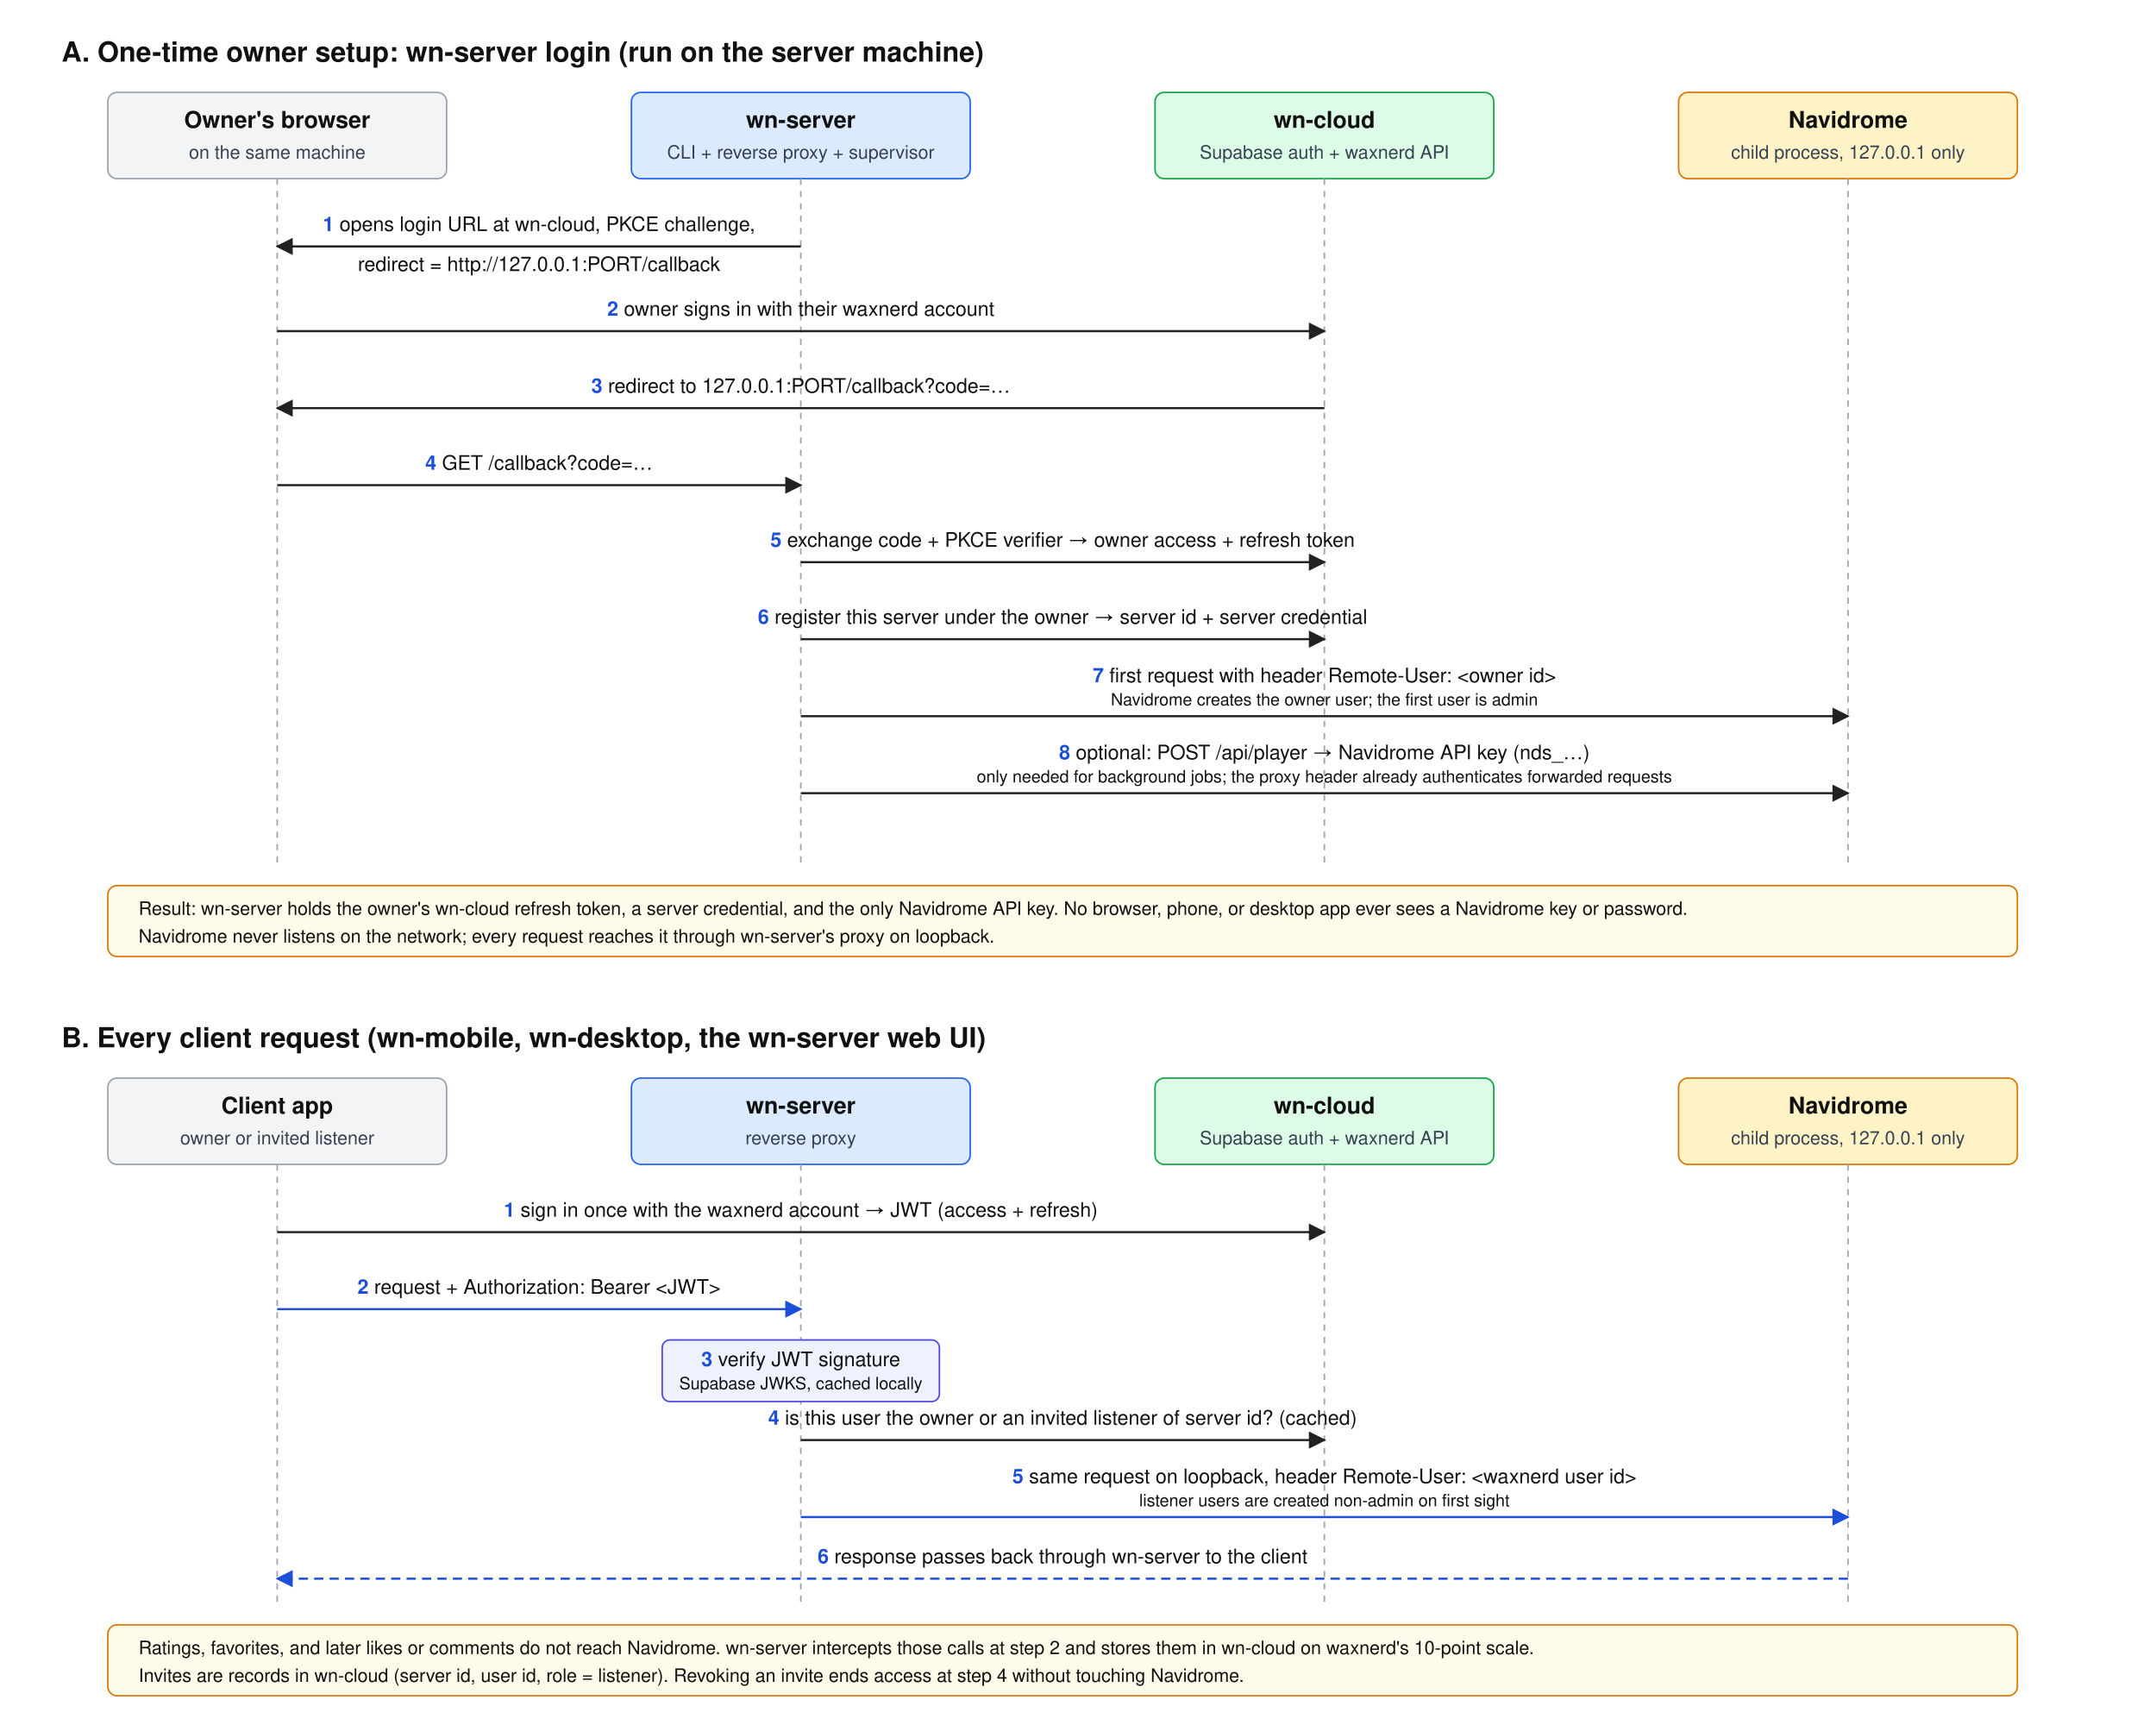
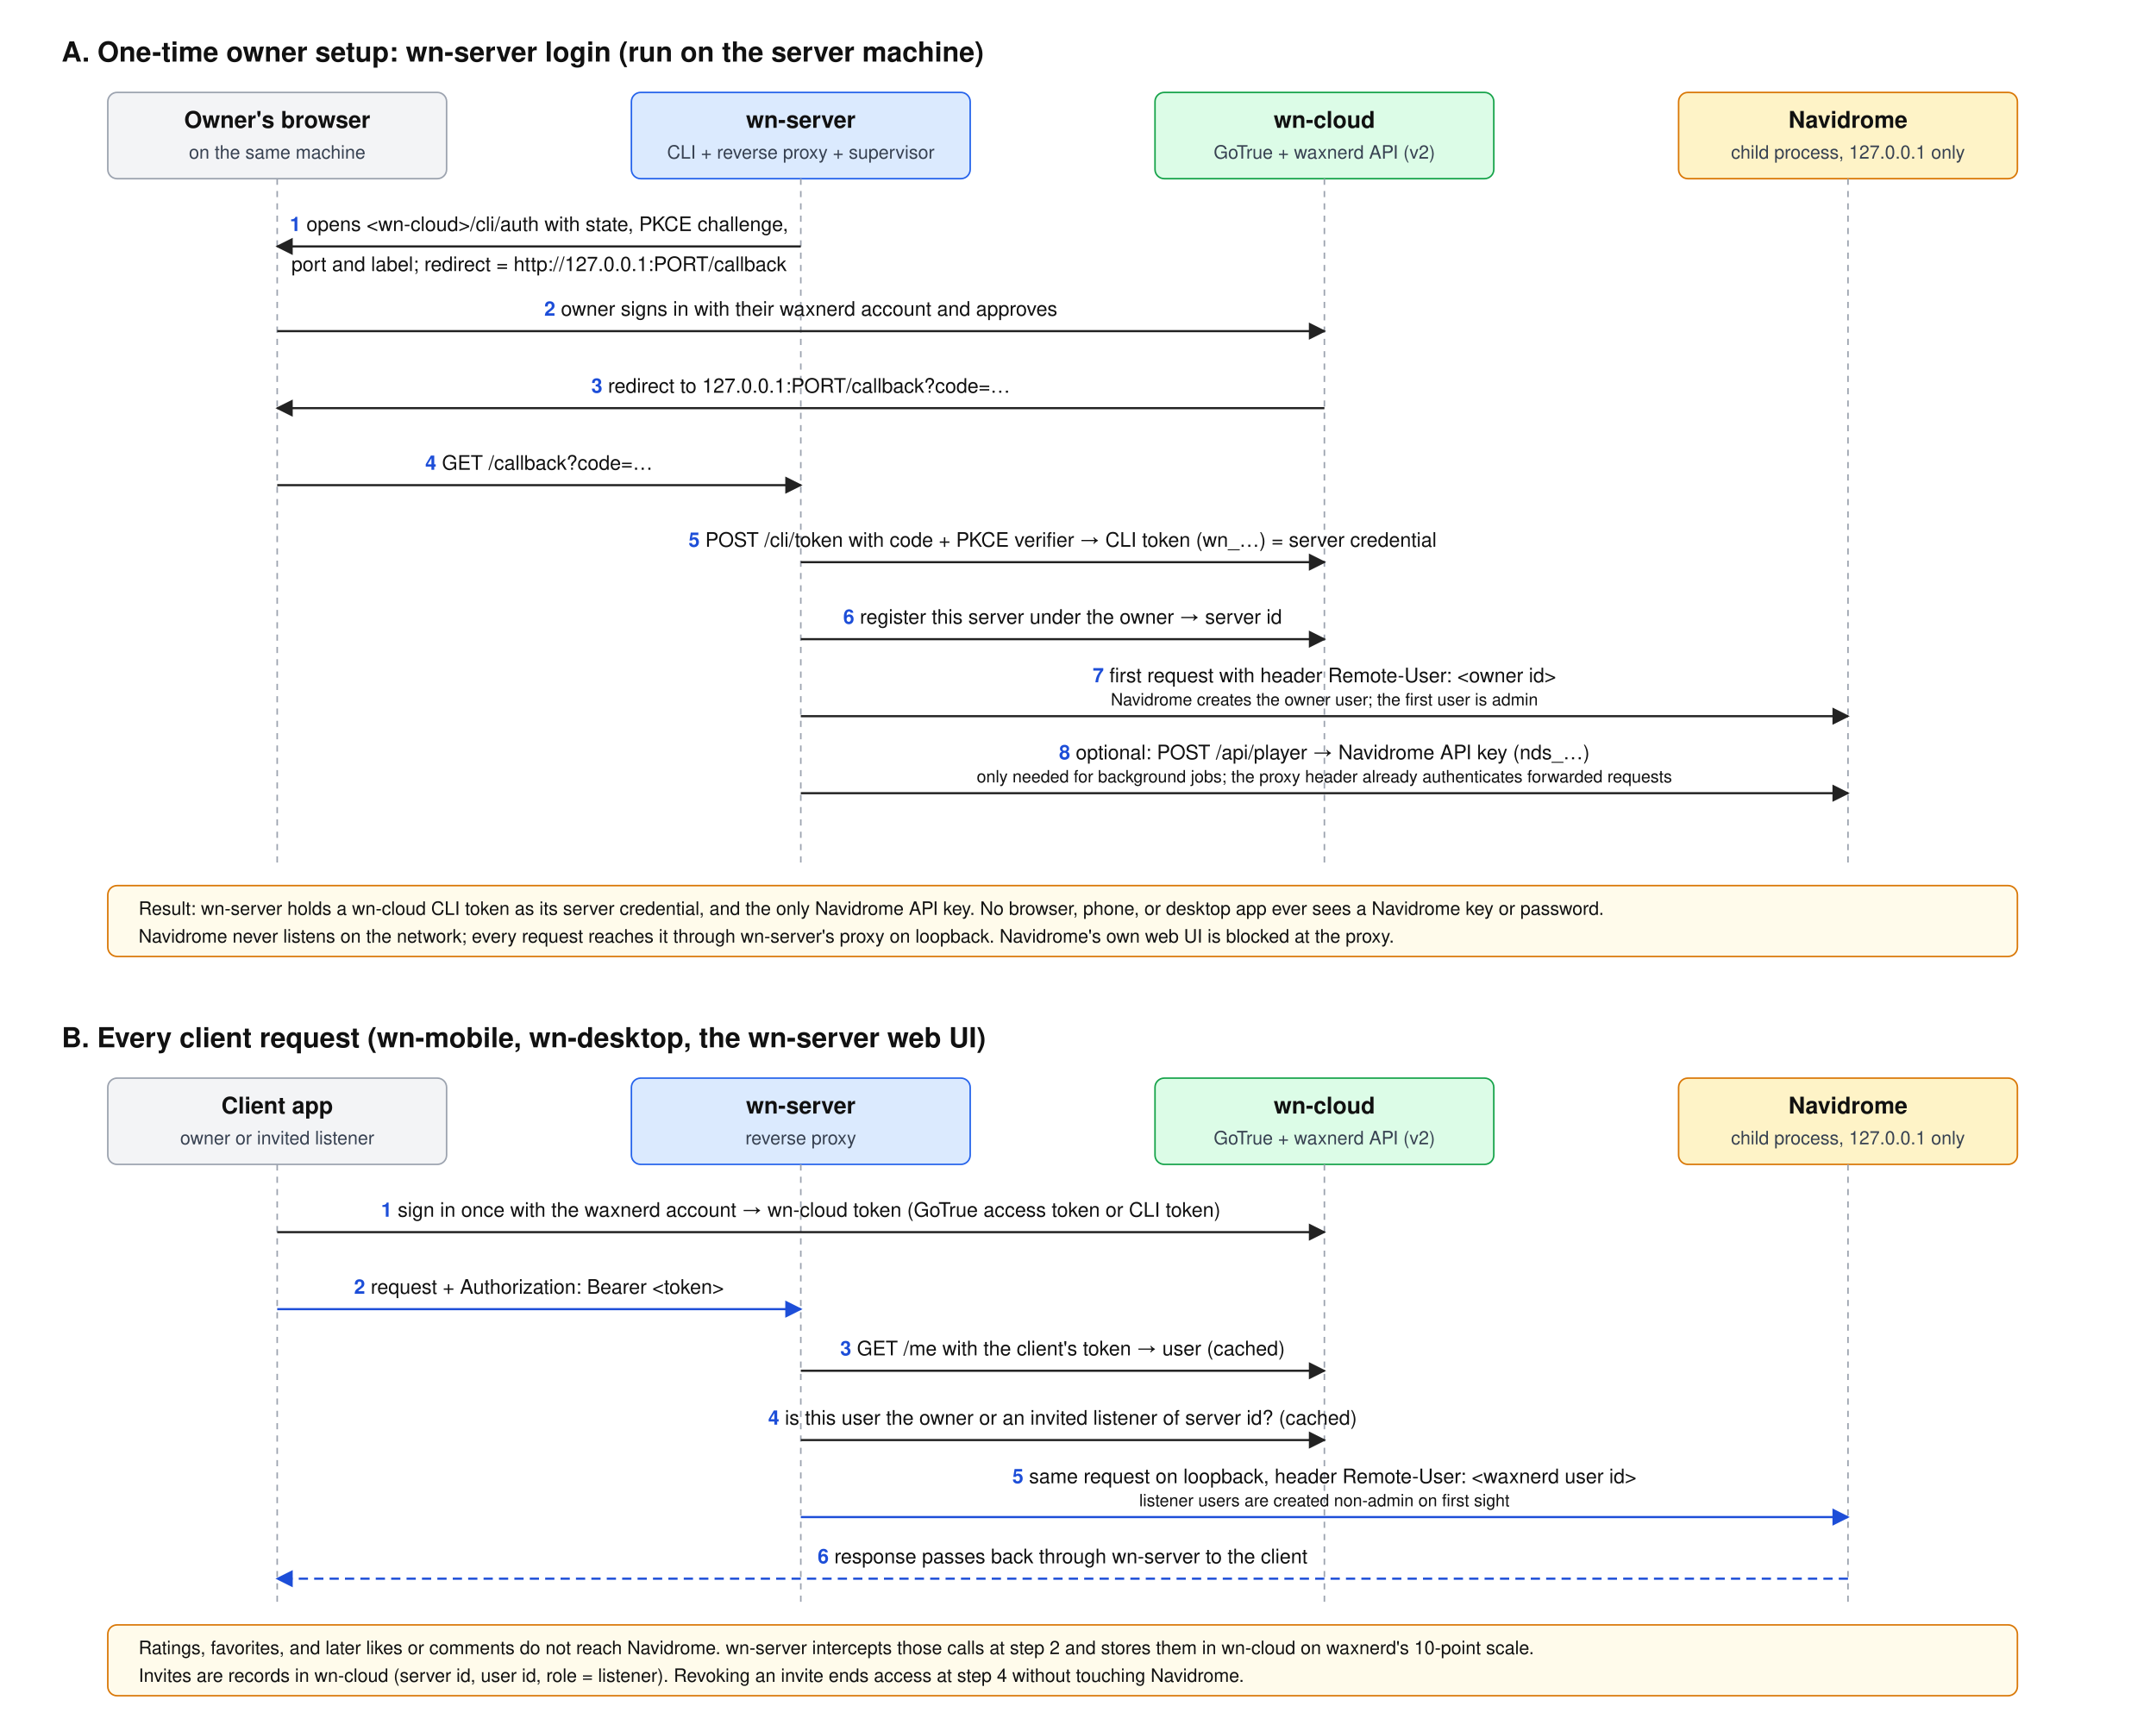
<svg xmlns="http://www.w3.org/2000/svg" width="1400" height="1120" viewBox="0 0 1400 1120" font-family="Helvetica, Arial, sans-serif" font-size="13">
  <defs>
    <marker id="arr" viewBox="0 0 10 10" refX="9" refY="5" markerWidth="8" markerHeight="8" orient="auto-start-reverse">
      <path d="M0,0 L10,5 L0,10 z" fill="#222" />
    </marker>
    <marker id="arrb" viewBox="0 0 10 10" refX="9" refY="5" markerWidth="8" markerHeight="8" orient="auto-start-reverse">
      <path d="M0,0 L10,5 L0,10 z" fill="#1d4ed8" />
    </marker>
  </defs>
  <style>
    .lane { fill:#f3f4f6; stroke:#9ca3af; }
    .lane-nd { fill:#fef3c7; stroke:#d97706; }
    .lane-ws { fill:#dbeafe; stroke:#2563eb; }
    .lane-wc { fill:#dcfce7; stroke:#16a34a; }
    .lt { font-size:15px; font-weight:bold; text-anchor:middle; fill:#111; }
    .ls { font-size:12px; text-anchor:middle; fill:#374151; }
    .life { stroke:#9ca3af; stroke-dasharray:4 4; }
    .msg { stroke:#222; stroke-width:1.4; marker-end:url(#arr); fill:none; }
    .msgb { stroke:#1d4ed8; stroke-width:1.4; marker-end:url(#arrb); fill:none; }
    .lbl { text-anchor:middle; fill:#111; }
    .num { font-weight:bold; fill:#1d4ed8; }
    .h { font-size:18px; font-weight:bold; fill:#111; }
    .note { fill:#fffbeb; stroke:#d97706; }
    .notet { font-size:12px; fill:#111; }
    .self { fill:#eef2ff; stroke:#4f46e5; }
  </style>
  <text x="40" y="40" class="h">A. One-time owner setup:  wn-server login  (run on the server machine)</text>
  <rect x="70" y="60" width="220" height="56" rx="6" class="lane" />
  <text x="180" y="83" class="lt">Owner's browser</text>
  <text x="180" y="103" class="ls">on the same machine</text>
  <rect x="410" y="60" width="220" height="56" rx="6" class="lane-ws" />
  <text x="520" y="83" class="lt">wn-server</text>
  <text x="520" y="103" class="ls">CLI + reverse proxy + supervisor</text>
  <rect x="750" y="60" width="220" height="56" rx="6" class="lane-wc" />
  <text x="860" y="83" class="lt">wn-cloud</text>
-   <text x="860" y="103" class="ls">Supabase auth + waxnerd API</text>
+   <text x="860" y="103" class="ls">GoTrue + waxnerd API (v2)</text>
  <rect x="1090" y="60" width="220" height="56" rx="6" class="lane-nd" />
  <text x="1200" y="83" class="lt">Navidrome</text>
  <text x="1200" y="103" class="ls">child process, 127.0.0.1 only</text>
  <line x1="180" y1="116" x2="180" y2="560" class="life" />
  <line x1="520" y1="116" x2="520" y2="560" class="life" />
  <line x1="860" y1="116" x2="860" y2="560" class="life" />
  <line x1="1200" y1="116" x2="1200" y2="560" class="life" />
  <line x1="520" y1="160" x2="180" y2="160" class="msg" />
  <text x="350" y="150" class="lbl">
-     <tspan class="num">1</tspan> opens login URL at wn-cloud, PKCE challenge,</text>
-   <text x="350" y="176" class="lbl">redirect = http://127.0.0.1:PORT/callback</text>
+     <tspan class="num">1</tspan> opens &lt;wn-cloud&gt;/cli/auth with state, PKCE challenge,</text>
+   <text x="350" y="176" class="lbl">port and label; redirect = http://127.0.0.1:PORT/callback</text>
  <line x1="180" y1="215" x2="860" y2="215" class="msg" />
  <text x="520" y="205" class="lbl">
-     <tspan class="num">2</tspan> owner signs in with their waxnerd account</text>
+     <tspan class="num">2</tspan> owner signs in with their waxnerd account and approves</text>
  <line x1="860" y1="265" x2="180" y2="265" class="msg" />
  <text x="520" y="255" class="lbl">
    <tspan class="num">3</tspan> redirect to 127.0.0.1:PORT/callback?code=…</text>
  <line x1="180" y1="315" x2="520" y2="315" class="msg" />
  <text x="350" y="305" class="lbl">
    <tspan class="num">4</tspan> GET /callback?code=…</text>
  <line x1="520" y1="365" x2="860" y2="365" class="msg" />
  <text x="690" y="355" class="lbl">
-     <tspan class="num">5</tspan> exchange code + PKCE verifier → owner access + refresh token</text>
+     <tspan class="num">5</tspan> POST /cli/token with code + PKCE verifier → CLI token (wn_…) = server credential</text>
  <line x1="520" y1="415" x2="860" y2="415" class="msg" />
  <text x="690" y="405" class="lbl">
-     <tspan class="num">6</tspan> register this server under the owner → server id + server credential</text>
+     <tspan class="num">6</tspan> register this server under the owner → server id</text>
  <line x1="520" y1="465" x2="1200" y2="465" class="msg" />
  <text x="860" y="443" class="lbl">
    <tspan class="num">7</tspan> first request with header Remote-User: &lt;owner id&gt;</text>
  <text x="860" y="458" class="lbl" font-size="11">Navidrome creates the owner user; the first user is admin</text>
  <line x1="520" y1="515" x2="1200" y2="515" class="msg" />
  <text x="860" y="493" class="lbl">
    <tspan class="num">8</tspan> optional: POST /api/player  →  Navidrome API key (nds_…)</text>
  <text x="860" y="508" class="lbl" font-size="11">only needed for background jobs; the proxy header already authenticates forwarded requests</text>
  <rect x="70" y="575" width="1240" height="46" rx="6" class="note" />
-   <text x="90" y="594" class="notet">Result: wn-server holds the owner's wn-cloud refresh token, a server credential, and the only Navidrome API key. No browser, phone, or desktop app ever sees a Navidrome key or password.</text>
-   <text x="90" y="612" class="notet">Navidrome never listens on the network; every request reaches it through wn-server's proxy on loopback.</text>
+   <text x="90" y="594" class="notet">Result: wn-server holds a wn-cloud CLI token as its server credential, and the only Navidrome API key. No browser, phone, or desktop app ever sees a Navidrome key or password.</text>
+   <text x="90" y="612" class="notet">Navidrome never listens on the network; every request reaches it through wn-server's proxy on loopback. Navidrome's own web UI is blocked at the proxy.</text>
  <text x="40" y="680" class="h">B. Every client request  (wn-mobile, wn-desktop, the wn-server web UI)</text>
  <rect x="70" y="700" width="220" height="56" rx="6" class="lane" />
  <text x="180" y="723" class="lt">Client app</text>
  <text x="180" y="743" class="ls">owner or invited listener</text>
  <rect x="410" y="700" width="220" height="56" rx="6" class="lane-ws" />
  <text x="520" y="723" class="lt">wn-server</text>
  <text x="520" y="743" class="ls">reverse proxy</text>
  <rect x="750" y="700" width="220" height="56" rx="6" class="lane-wc" />
  <text x="860" y="723" class="lt">wn-cloud</text>
-   <text x="860" y="743" class="ls">Supabase auth + waxnerd API</text>
+   <text x="860" y="743" class="ls">GoTrue + waxnerd API (v2)</text>
  <rect x="1090" y="700" width="220" height="56" rx="6" class="lane-nd" />
  <text x="1200" y="723" class="lt">Navidrome</text>
  <text x="1200" y="743" class="ls">child process, 127.0.0.1 only</text>
  <line x1="180" y1="756" x2="180" y2="1040" class="life" />
  <line x1="520" y1="756" x2="520" y2="1040" class="life" />
  <line x1="860" y1="756" x2="860" y2="1040" class="life" />
  <line x1="1200" y1="756" x2="1200" y2="1040" class="life" />
  <line x1="180" y1="800" x2="860" y2="800" class="msg" />
  <text x="520" y="790" class="lbl">
-     <tspan class="num">1</tspan> sign in once with the waxnerd account → JWT (access + refresh)</text>
+     <tspan class="num">1</tspan> sign in once with the waxnerd account → wn-cloud token (GoTrue access token or CLI token)</text>
  <line x1="180" y1="850" x2="520" y2="850" class="msgb" />
  <text x="350" y="840" class="lbl">
-     <tspan class="num">2</tspan> request + Authorization: Bearer &lt;JWT&gt;</text>
-   <rect x="430" y="870" width="180" height="40" rx="5" class="self" />
-   <text x="520" y="887" class="lbl">
-     <tspan class="num">3</tspan> verify JWT signature</text>
-   <text x="520" y="902" class="lbl" font-size="11">Supabase JWKS, cached locally</text>
+     <tspan class="num">2</tspan> request + Authorization: Bearer &lt;token&gt;</text>
+   <line x1="520" y1="890" x2="860" y2="890" class="msg" />
+   <text x="690" y="880" class="lbl">
+     <tspan class="num">3</tspan> GET /me with the client's token → user (cached)</text>
  <line x1="520" y1="935" x2="860" y2="935" class="msg" />
  <text x="690" y="925" class="lbl">
    <tspan class="num">4</tspan> is this user the owner or an invited listener of server id? (cached)</text>
  <line x1="520" y1="985" x2="1200" y2="985" class="msgb" />
  <text x="860" y="963" class="lbl">
    <tspan class="num">5</tspan> same request on loopback, header Remote-User: &lt;waxnerd user id&gt;</text>
  <text x="860" y="978" class="lbl" font-size="11">listener users are created non-admin on first sight</text>
  <line x1="1200" y1="1025" x2="180" y2="1025" class="msgb" stroke-dasharray="6 4" />
  <text x="690" y="1015" class="lbl">
    <tspan class="num">6</tspan> response passes back through wn-server to the client</text>
  <rect x="70" y="1055" width="1240" height="46" rx="6" class="note" />
  <text x="90" y="1074" class="notet">Ratings, favorites, and later likes or comments do not reach Navidrome. wn-server intercepts those calls at step 2 and stores them in wn-cloud on waxnerd's 10-point scale.</text>
  <text x="90" y="1092" class="notet">Invites are records in wn-cloud (server id, user id, role = listener). Revoking an invite ends access at step 4 without touching Navidrome.</text>
</svg>
